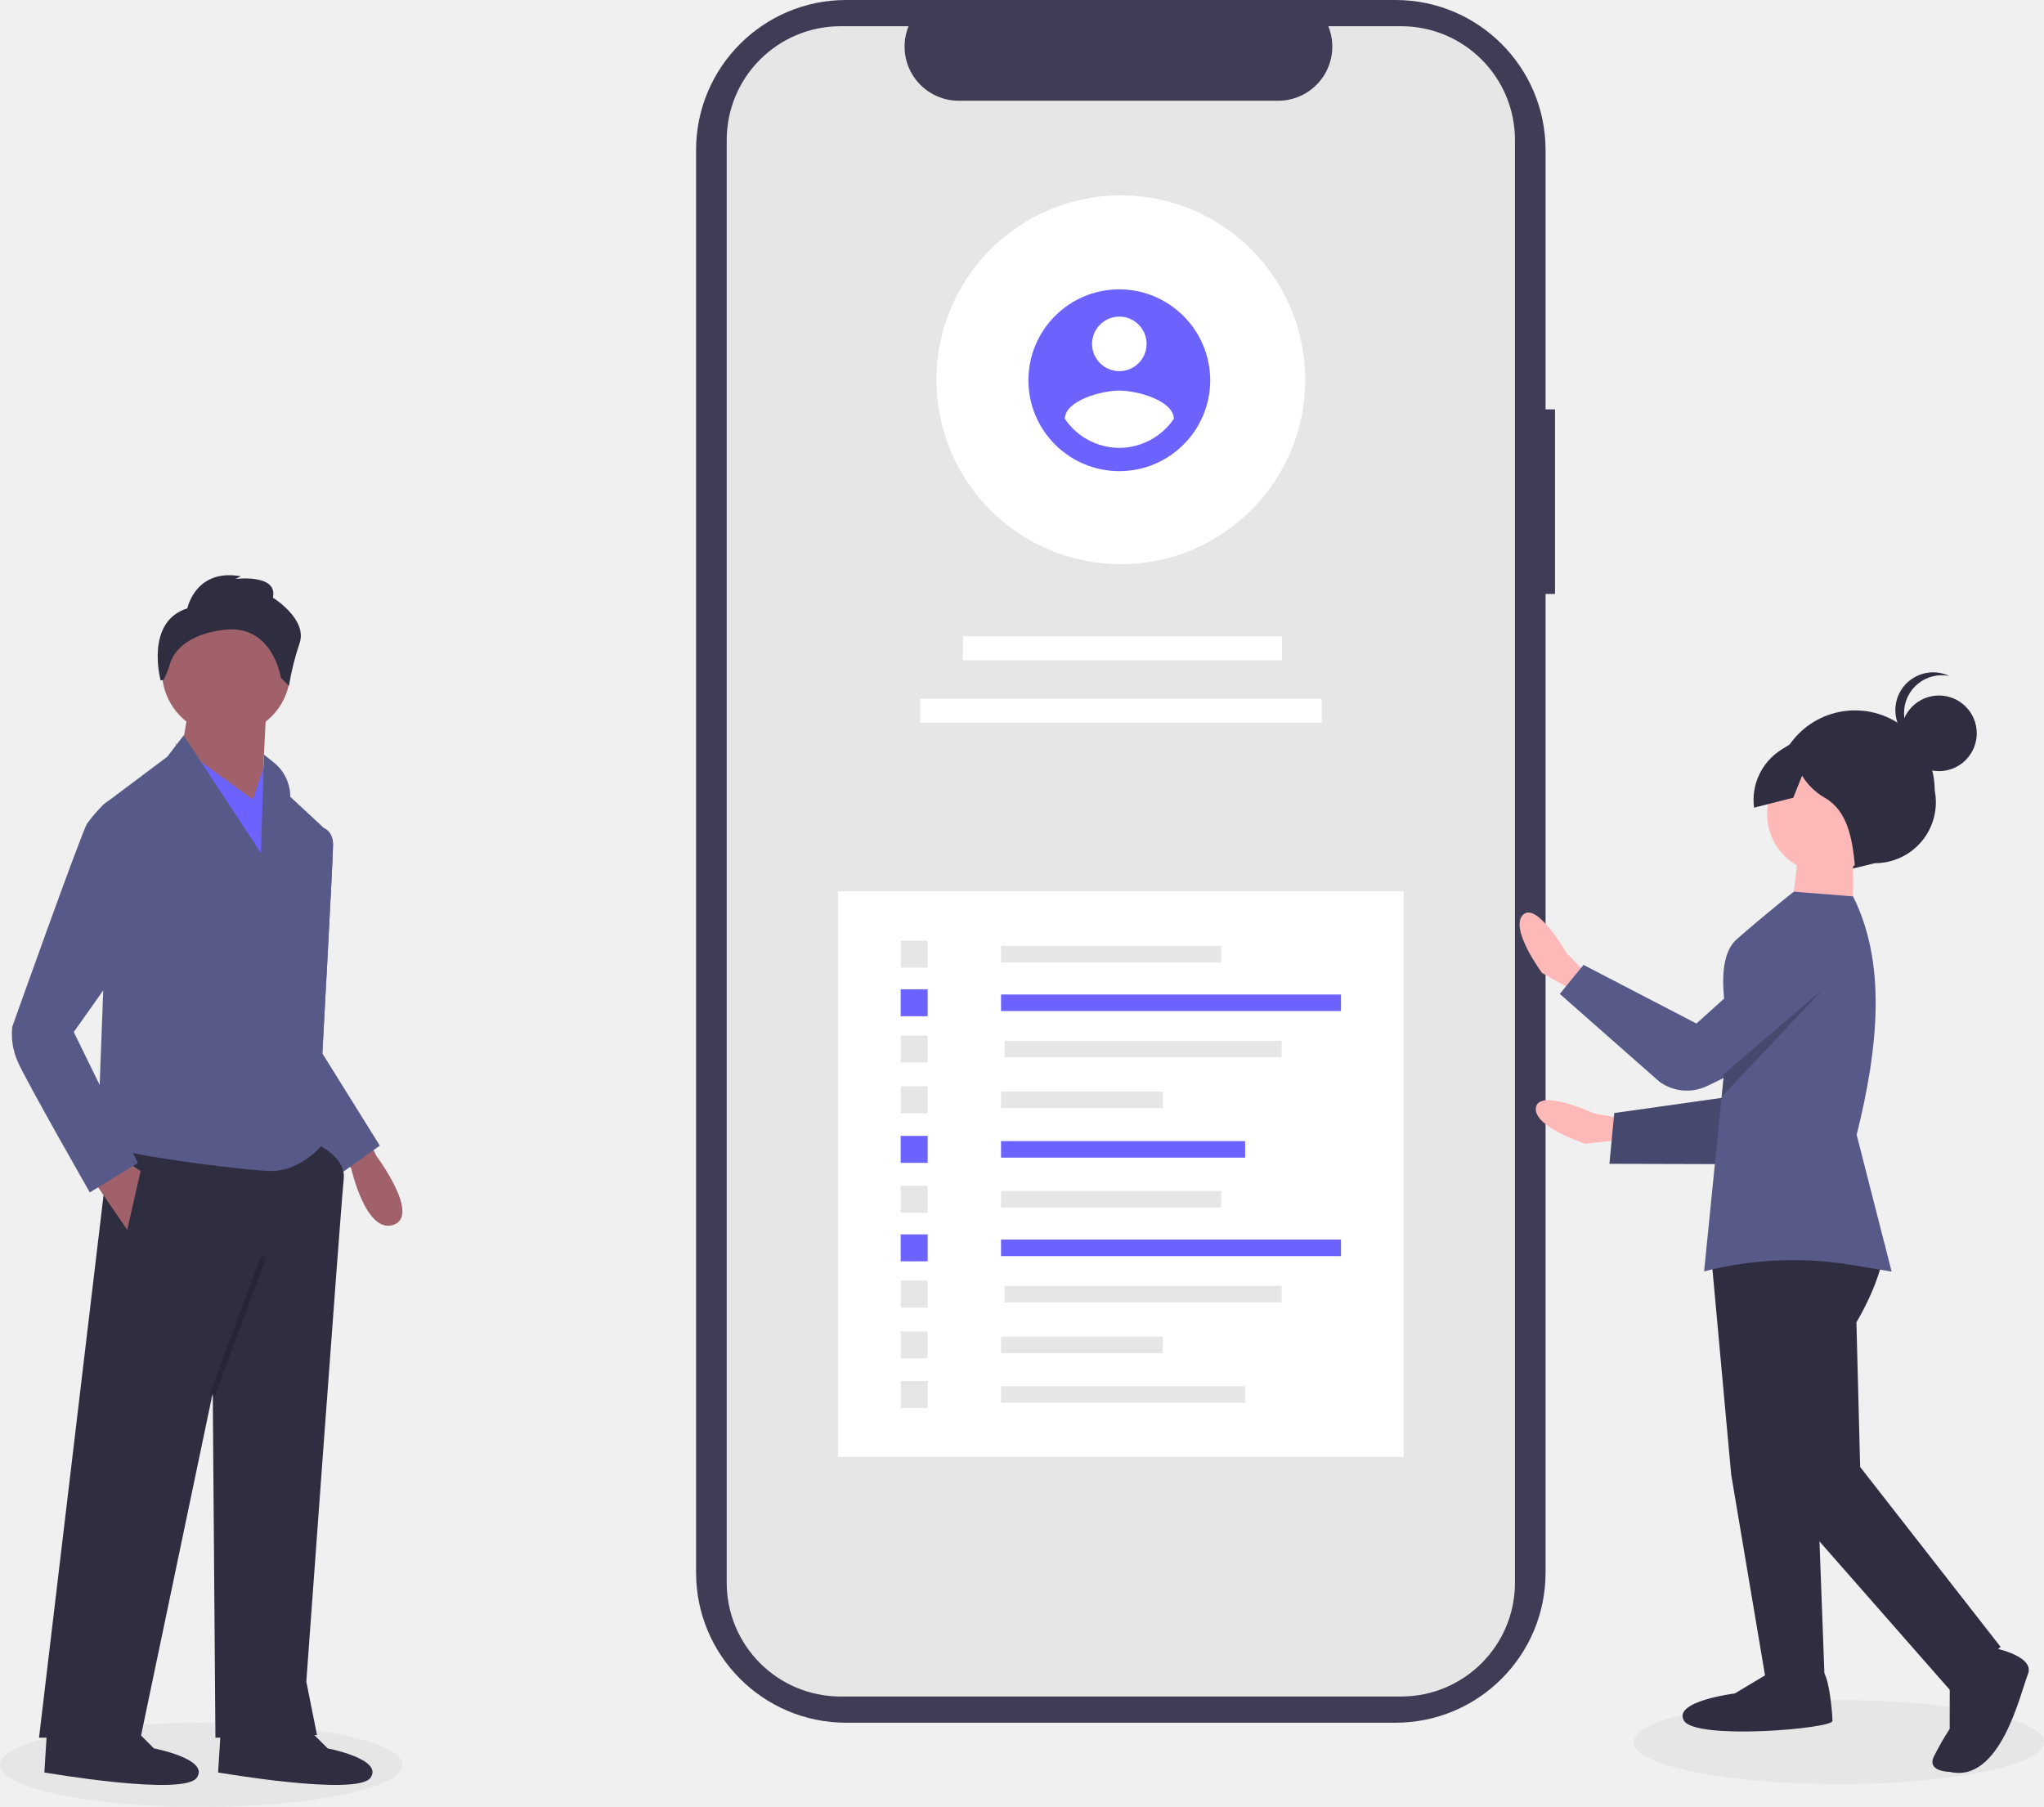
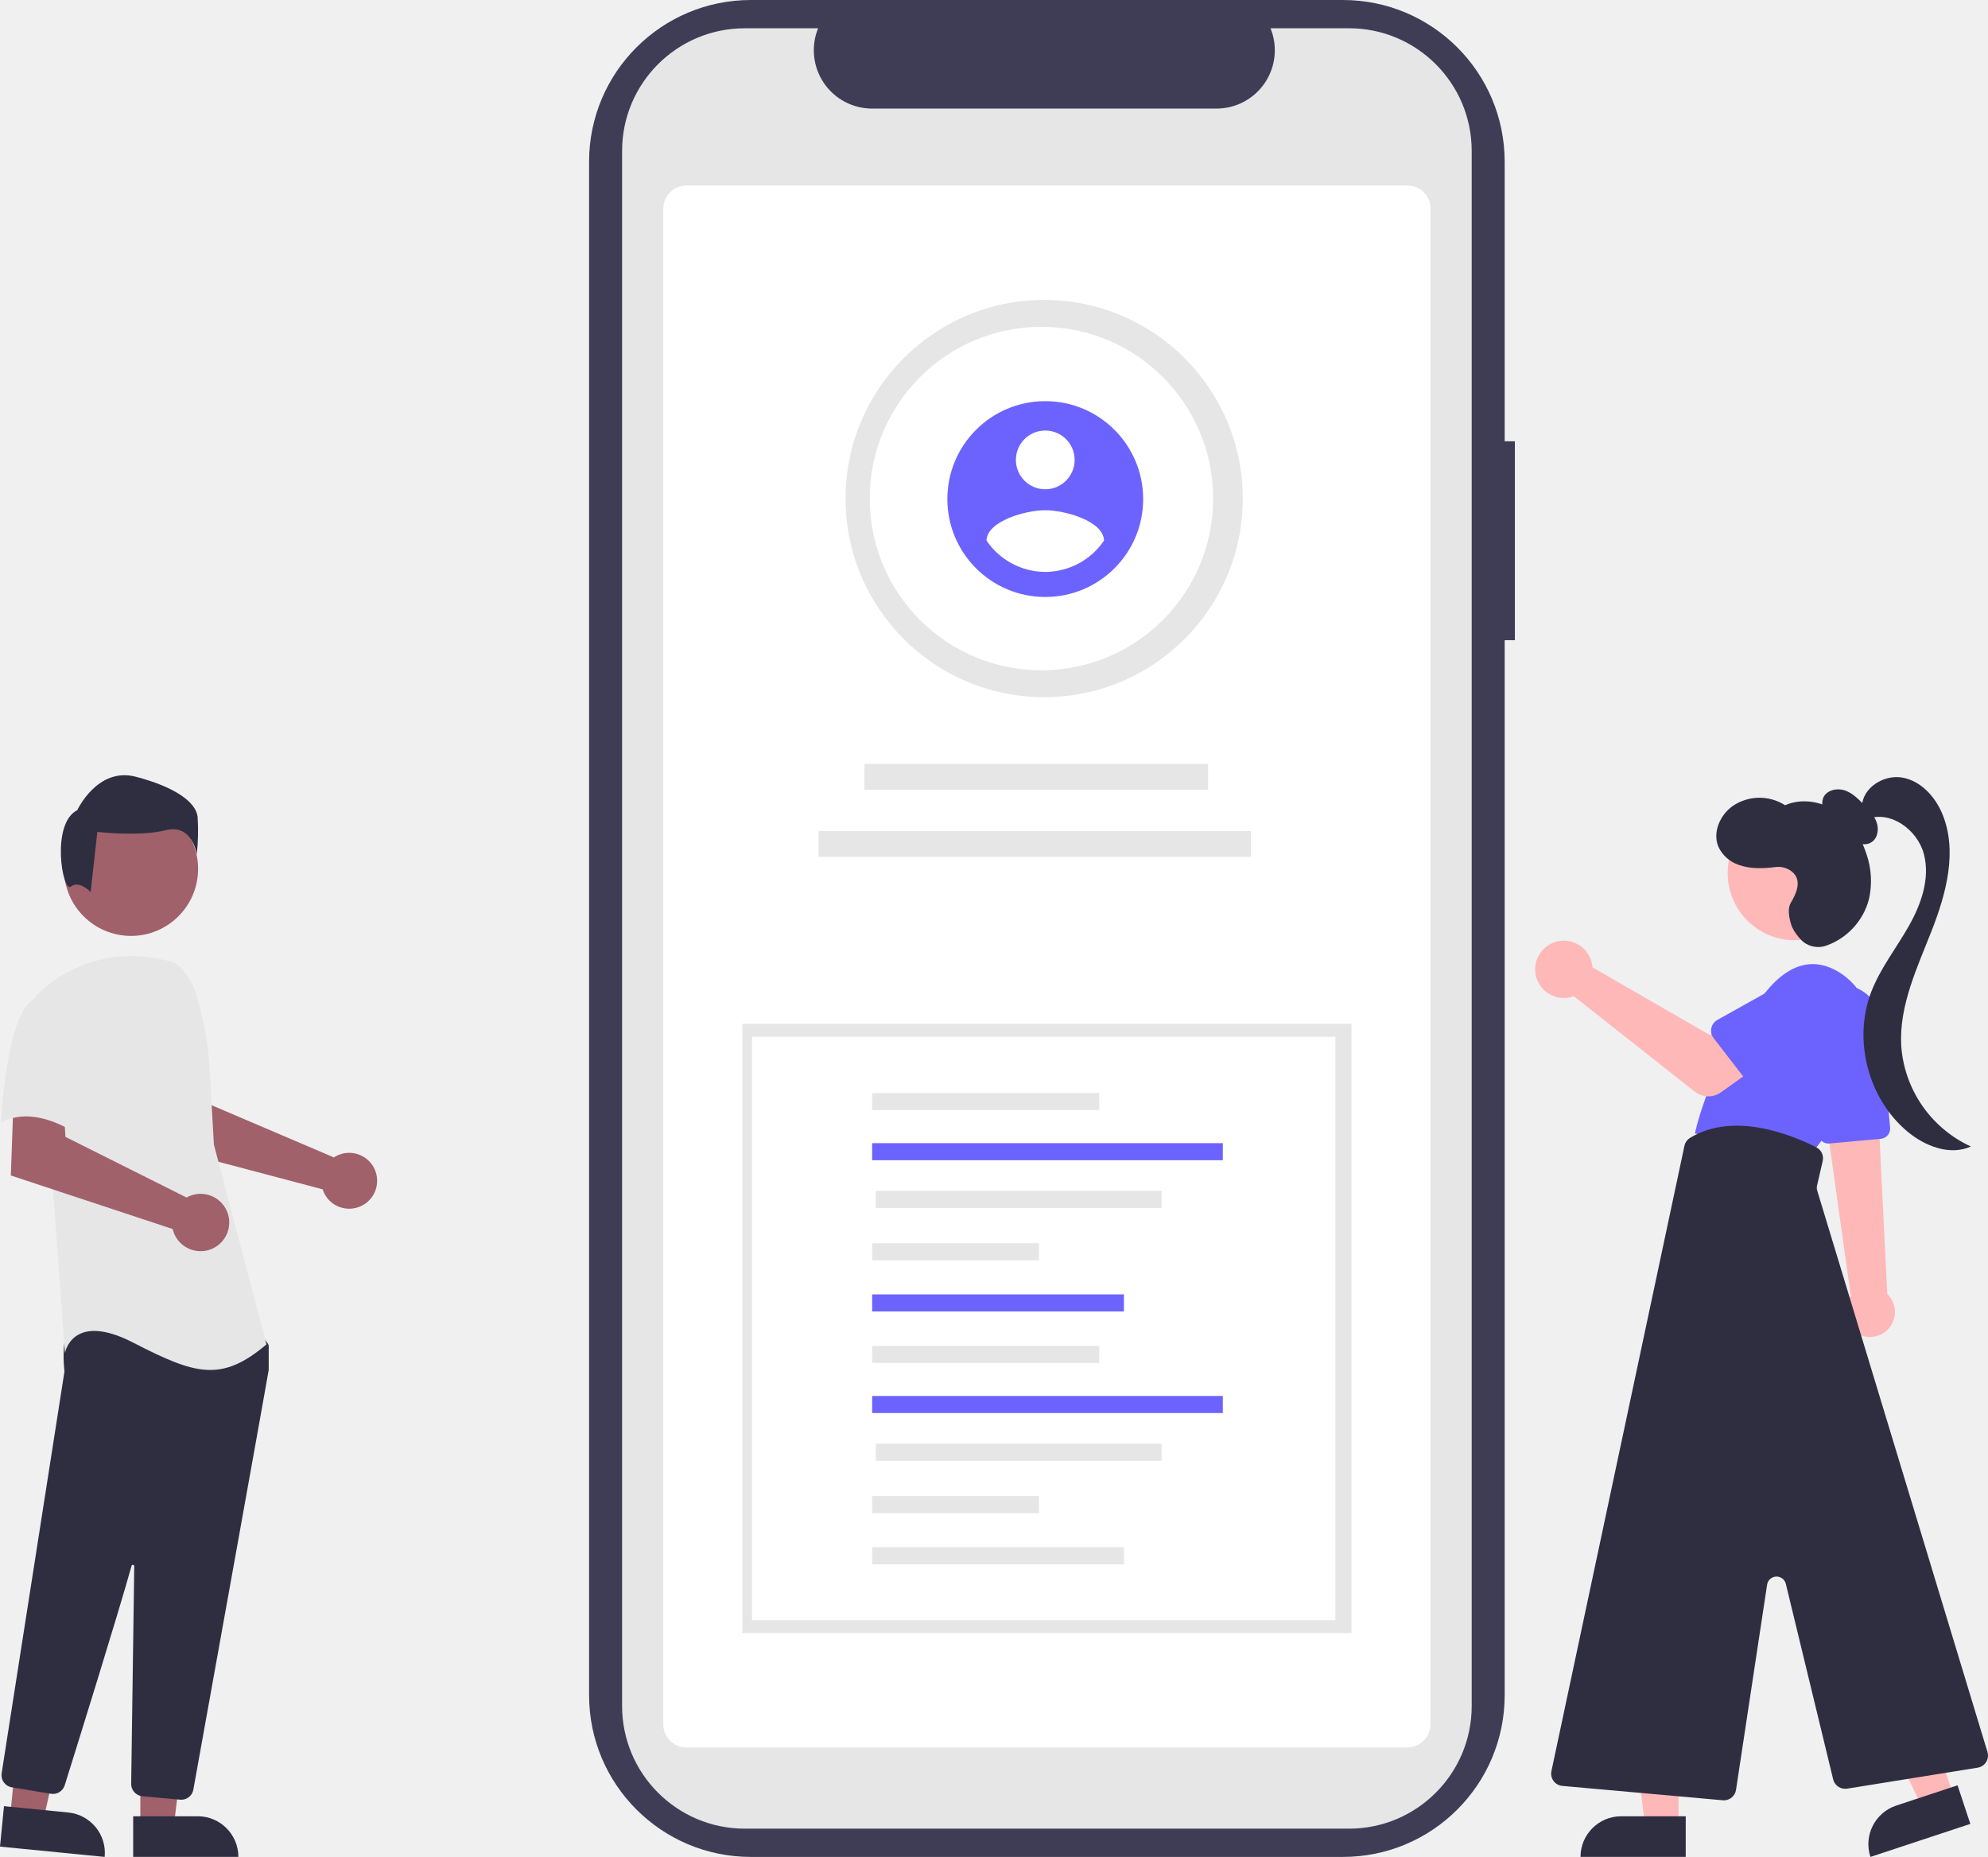
- <svg xmlns="http://www.w3.org/2000/svg" id="a33e59cf-d648-43ac-a922-97b4db9e4e4a" data-name="Layer 1" width="806.276" height="712.737" viewBox="0 0 806.276 712.737">
-   <ellipse cx="79.371" cy="696.145" rx="79.371" ry="16.591" fill="#e6e6e6" />
-   <path d="M342.209,543.135l3.105,6.417s17.626,23.523,6.738,27.209-16.667-22.311-16.667-22.311l-2.879-3.638Z" transform="translate(-196.8618 -93.63157)" fill="#a0616a" />
-   <path d="M321.905,421.621l2.897-1.226s3.429,1.226,3.429,6.498S324.014,509.133,324.014,509.133l8.435,42.175-11.598,2.109-17.924-39.011Z" transform="translate(-196.8618 -93.63157)" fill="#575a89" />
-   <path d="M321.905,421.621l2.897-1.226s3.429,1.226,3.429,6.498S324.014,509.133,324.014,509.133l22.669,36.376-14.761,10.544-28.995-41.647Z" transform="translate(-196.8618 -93.63157)" fill="#575a89" />
-   <path d="M319.797,543.927s13.707,5.272,12.652,14.761-14.761,198.221-14.761,198.221l4.217,21.087-40.066,1.054-1.054-136.013-28.468,136.013H212.251l28.468-239.341Z" transform="translate(-196.8618 -93.63157)" fill="#2f2e41" />
-   <path d="M316.633,773.779l9.489,9.489s22.142,4.217,16.87,11.598-60.099-2.109-60.099-2.109l1.054-16.87Z" transform="translate(-196.8618 -93.63157)" fill="#2f2e41" />
-   <path d="M248.1,773.779l9.489,9.489s22.142,4.217,16.87,11.598-60.099-2.109-60.099-2.109l1.054-16.87Z" transform="translate(-196.8618 -93.63157)" fill="#2f2e41" />
-   <circle cx="89.195" cy="264.727" r="25.305" fill="#a0616a" />
-   <polygon points="105.011 279.489 102.902 322.717 70.216 303.739 74.434 279.489 105.011 279.489" fill="#a0616a" />
-   <polygon points="69.162 293.195 99.739 315.337 105.011 299.521 114.5 324.826 109.228 370.164 69.162 293.195" fill="#6c63ff" />
-   <path d="M269.302,383.702l30.462,46.354,1.222-38.755,3.752,2.957a17.388,17.388,0,0,1,6.625,13.656h0l14.761,13.707-5.272,52.718-1.054,62.208s6.326,5.272,4.217,8.435-10.544,10.544-20.033,10.544-68.534-7.381-68.534-11.598,2.109-59.044,2.109-59.044V411.077l25.305-18.979Z" transform="translate(-196.8618 -93.63157)" fill="#575a89" />
-   <polygon points="36.477 465.057 50.184 485.09 55.455 461.894 49.129 457.676 36.477 465.057" fill="#a0616a" />
-   <rect x="261.42" y="615.662" width="58.525" height="2.109" transform="translate(-585.4007 582.1884) rotate(-69.73678)" opacity="0.2" />
-   <path d="M270.769,333.581s3.163-15.815,21.087-12.652l-2.109,1.054s16.87-2.109,14.761,7.381c0,0,13.707,8.435,10.544,17.924a107.284,107.284,0,0,0-4.217,16.87l-3.163-3.163s-3.163-21.087-22.142-18.979c-14.234,1.582-20.033,8.303-21.516,13.147a42.782,42.782,0,0,1-2.605,6.627l-1.184.26S253.899,338.853,270.769,333.581Z" transform="translate(-196.8618 -93.63157)" fill="#2f2e41" />
-   <path d="M249.154,410.023l-9.598-.445-2,1.5a63.119,63.119,0,0,0-6.326,7.381c-2.109,3.163-29.522,80.132-29.522,80.132a26.867,26.867,0,0,0,2.109,13.707c3.163,7.381,28.468,51.664,28.468,51.664l18.979-11.598-25.305-51.664,17.924-25.305Z" transform="translate(-196.8618 -93.63157)" fill="#575a89" />
-   <path d="M810.257,255.107h-3.734V152.828a59.196,59.196,0,0,0-59.197-59.197H530.634a59.196,59.196,0,0,0-59.197,59.197V713.94a59.196,59.196,0,0,0,59.197,59.197H747.327a59.196,59.196,0,0,0,59.197-59.197V327.911h3.734Z" transform="translate(-196.8618 -93.63157)" fill="#3f3d56" />
-   <path d="M794.455,148.864V717.904a44.899,44.899,0,0,1-44.89,44.89H528.43a44.903,44.903,0,0,1-44.908-44.89V148.864a44.903,44.903,0,0,1,44.908-44.89H555.255a21.349,21.349,0,0,0,19.749,29.39h126.077a21.348,21.348,0,0,0,19.749-29.39h28.735A44.899,44.899,0,0,1,794.455,148.864Z" transform="translate(-196.8618 -93.63157)" fill="#e6e6e6" />
-   <rect x="330.58" y="351.565" width="223.094" height="223.094" fill="#fff" />
-   <rect x="379.838" y="250.974" width="125.838" height="9.458" fill="#fff" />
-   <rect x="363.001" y="275.551" width="158.368" height="9.458" fill="#fff" />
-   <rect x="394.865" y="373.102" width="86.842" height="6.527" fill="#e6e6e6" />
-   <rect x="394.865" y="392.264" width="134.103" height="6.527" fill="#6c63ff" />
-   <rect x="396.26" y="410.513" width="109.291" height="6.527" fill="#e6e6e6" />
-   <rect x="394.865" y="430.536" width="63.802" height="6.527" fill="#e6e6e6" />
-   <rect x="394.865" y="450.095" width="96.294" height="6.527" fill="#6c63ff" />
-   <rect x="355.284" y="371.049" width="10.634" height="10.634" fill="#e6e6e6" />
-   <rect x="355.284" y="390.21" width="10.634" height="10.634" fill="#6c63ff" />
-   <rect x="355.284" y="408.459" width="10.634" height="10.634" fill="#e6e6e6" />
-   <rect x="355.284" y="428.483" width="10.634" height="10.634" fill="#e6e6e6" />
-   <rect x="355.284" y="448.042" width="10.634" height="10.634" fill="#6c63ff" />
-   <rect x="394.865" y="469.776" width="86.842" height="6.527" fill="#e6e6e6" />
-   <rect x="394.865" y="488.937" width="134.103" height="6.527" fill="#6c63ff" />
-   <rect x="396.26" y="507.187" width="109.291" height="6.527" fill="#e6e6e6" />
-   <rect x="394.865" y="527.21" width="63.802" height="6.527" fill="#e6e6e6" />
-   <rect x="394.865" y="546.769" width="96.294" height="6.527" fill="#e6e6e6" />
-   <rect x="355.284" y="467.722" width="10.634" height="10.634" fill="#e6e6e6" />
-   <rect x="355.284" y="486.884" width="10.634" height="10.634" fill="#6c63ff" />
-   <rect x="355.284" y="505.133" width="10.634" height="10.634" fill="#e6e6e6" />
-   <rect x="355.284" y="525.157" width="10.634" height="10.634" fill="#e6e6e6" />
-   <rect x="355.284" y="544.715" width="10.634" height="10.634" fill="#e6e6e6" />
-   <circle cx="442.126" cy="149.795" r="72.736" fill="#fff" />
-   <path d="M638.388,207.756a35.856,35.856,0,1,0,35.856,35.856A35.961,35.961,0,0,0,638.388,207.756Zm0,10.757A10.757,10.757,0,1,1,627.631,229.27a10.793,10.793,0,0,1,10.757-10.757Zm0,51.784a26.121,26.121,0,0,1-21.514-11.481c.172-7.171,14.342-11.119,21.514-11.119s21.341,3.948,21.514,11.119a26.164,26.164,0,0,1-21.514,11.481Z" transform="translate(-196.8618 -93.63157)" fill="#6c63ff" />
-   <ellipse cx="725.333" cy="687.145" rx="80.943" ry="16.591" fill="#e6e6e6" />
-   <path d="M836.406,534.708,825.775,532.864s-21.726-10.026-23.043-2.433S822.149,544.75,822.149,544.75l22.315-2.387Z" transform="translate(-196.8618 -93.63157)" fill="#ffb8b8" />
-   <polygon points="701.374 364.197 686.483 432.01 636.77 439.031 634.864 459.037 698.973 459.207 731.035 400.629 701.374 364.197" fill="#575a89" />
-   <polygon points="701.374 364.197 686.483 432.01 636.77 439.031 634.864 459.037 698.973 459.207 731.035 400.629 701.374 364.197" opacity="0.2" />
-   <path d="M822.565,477.495l-7.586-7.672s-11.872-20.775-17.352-15.356,7.5,22.93,7.5,22.93l19.556,11.009Z" transform="translate(-196.8618 -93.63157)" fill="#ffb8b8" />
-   <path d="M927.075,436.386l9.34-2.277a24.044,24.044,0,0,0,23.598-28.806v0a31.428,31.428,0,0,0-31.388-31.467h-0a31.428,31.428,0,0,0-31.467,31.388v0A24.974,24.974,0,0,0,927.075,436.386Z" transform="translate(-196.8618 -93.63157)" fill="#2f2e41" />
-   <polygon points="675.283 498.398 682.885 581.64 696.654 663.348 719.774 663.377 716.792 583.224 704.584 486.104 675.283 498.398" fill="#2f2e41" />
-   <path d="M896.605,752.359l-15.425,9.229s-24.665,3.052-20.051,10.764,58.567,3.156,58.571.074-1.516-20.039-4.599-20.043Z" transform="translate(-196.8618 -93.63157)" fill="#2f2e41" />
-   <path d="M940.391,584.838s-.434,11.901-11.246,30.383l1.47,57.031,55.399,70.971L965.955,760.153l-67.722-77.152-16.839-92.502L903,568.948Z" transform="translate(-196.8618 -93.63157)" fill="#2f2e41" />
-   <path d="M981.39,743.218s18.492,3.106,15.4,10.809-10.844,43.144-30.875,38.495c0,0-9.248-.012-6.158-6.173a111.496,111.496,0,0,1,6.179-10.782l.025-20.037Z" transform="translate(-196.8618 -93.63157)" fill="#2f2e41" />
-   <circle cx="720.204" cy="321.2" r="23.12" fill="#ffb8b8" />
-   <polygon points="730.974 336.627 730.941 362.83 706.28 362.799 709.395 336.6 730.974 336.627" fill="#ffb8b8" />
-   <path d="M943.038,595.199l-15.3-2.56a141.802,141.802,0,0,0-58.68,2.47l6.92-68.89.9-8.98,1.93-19.23s-6.67-25.34,3.12-33.9c11.95-10.45,22.53-18.77,22.53-18.77l23.36,1.87c13.06,26.04,10.23,58.77,1.42,94.03Z" transform="translate(-196.8618 -93.63157)" fill="#575a89" />
-   <path d="M917.537,450.782,866.049,497.358l-44.556-23.139-9.355,11.449,39.358,34.678a18.501,18.501,0,0,0,18.838,1.616l50.209-24.299Z" transform="translate(-196.8618 -93.63157)" fill="#575a89" />
-   <circle cx="764.834" cy="289.25" r="14.917" fill="#2f2e41" />
-   <path d="M947.932,374.863A14.91,14.91,0,0,1,965.784,360.258a14.91,14.91,0,1,0-9.299,28.1A14.904,14.904,0,0,1,947.932,374.863Z" transform="translate(-196.8618 -93.63157)" fill="#2f2e41" />
-   <path d="M935.136,383.322l-20.11-3.703-15.465,9.693a23.46,23.46,0,0,0-10.807,22.895l15.489-3.926,3.468-8.697h0a25.371,25.371,0,0,0,9.041,8.777c8.776,5.038,10.81,15.746,11.848,27.293l16.966-9.227,10.811-16.941Z" transform="translate(-196.8618 -93.63157)" fill="#2f2e41" />
-   <polygon points="719.276 390.037 679.117 432.587 680.016 423.607 719.276 390.037" opacity="0.2" />
+ <svg xmlns="http://www.w3.org/2000/svg" id="ace505a7-e733-4353-98c8-975df89a5922" data-name="Layer 1" width="728.082" height="680.001" viewBox="0 0 728.082 680.001">
+   <path id="a55003b0-0446-4784-a3ce-c481a9759178" data-name="Path 339" d="M790.764,271.594h-3.736v-102.354a59.24,59.24,0,0,0-59.24-59.24h-216.846a59.24,59.24,0,0,0-59.24,59.24v561.521a59.24,59.24,0,0,0,59.24,59.24h216.85a59.24,59.24,0,0,0,59.24-59.24v-386.31h3.732Z" transform="translate(-235.959 -109.9995)" fill="#3f3d56" />
+   <path id="ad332593-d547-4870-8db7-c0503e6eb31e" data-name="Path 340" d="M774.954,165.275v569.452a44.93,44.93,0,0,1-44.913,44.923h-221.306a44.937,44.937,0,0,1-44.941-44.928v-569.447a44.936,44.936,0,0,1,44.941-44.922h26.845a21.364,21.364,0,0,0,19.764,29.411h126.168a21.364,21.364,0,0,0,19.76-29.415h28.756a44.93,44.93,0,0,1,44.922,44.913Z" transform="translate(-235.959 -109.9995)" fill="#e6e6e6" />
+   <path d="M751.374,749.925h-264a8.51,8.51,0,0,1-8.5-8.5v-555a8.51,8.51,0,0,1,8.5-8.5h264a8.51,8.51,0,0,1,8.5,8.5v555A8.51,8.51,0,0,1,751.374,749.925Z" transform="translate(-235.959 -109.9995)" fill="#fff" />
+   <circle id="edacdc74-dfad-4c1d-939b-d6c7a98a2115" data-name="Ellipse 56" cx="382.415" cy="182.571" r="72.736" fill="#e6e6e6" />
+   <circle id="aec4df6d-8b06-4bbe-8d40-2c8bcc37cf40" data-name="Ellipse 60" cx="381.415" cy="182.571" r="62.889" fill="#fff" />
+   <path id="b468b121-27e1-4684-879a-d4a6b6510a38" data-name="Path 341" d="M618.774,256.9a35.856,35.856,0,1,0,35.856,35.856,35.856,35.856,0,0,0-35.856-35.856Zm0,10.757a10.757,10.757,0,1,1-10.757,10.757,10.757,10.757,0,0,1,10.757-10.757Zm0,51.784a26.121,26.121,0,0,1-21.514-11.481c.172-7.171,14.342-11.119,21.514-11.119s21.341,3.948,21.514,11.119a26.164,26.164,0,0,1-21.514,11.484Z" transform="translate(-235.959 -109.9995)" fill="#6c63ff" />
+   <rect id="af237293-25a3-489f-aa06-65014690590a" data-name="Rectangle 26" x="316.605" y="279.75" width="125.838" height="9.458" fill="#e6e6e6" />
+   <rect id="aecd757e-3845-4054-8ef4-8f3b3f1464a2" data-name="Rectangle 27" x="299.768" y="304.327" width="158.368" height="9.458" fill="#e6e6e6" />
+   <rect id="a528162f-764e-4523-bc44-e6dc5465582a" data-name="Rectangle 25-2" x="271.868" y="374.923" width="223.094" height="223.094" fill="#e6e6e6" />
+   <rect id="ac408f88-9589-4a26-924c-e7a781ddb6bc" data-name="Rectangle 25-3" x="275.415" y="379.643" width="213.655" height="213.655" fill="#fff" />
+   <g id="be47c712-4ebf-4226-80ad-879612060a69" data-name="Group 22">
+     <rect id="fadc6105-0551-448d-b6d9-436c4cc2b7a7" data-name="Rectangle 28" x="319.415" y="400.267" width="83.168" height="6.251" fill="#e6e6e6" />
+     <rect id="a4376b16-bb23-442d-8938-a8bcab4f190c" data-name="Rectangle 29" x="319.415" y="418.619" width="128.429" height="6.251" fill="#6c63ff" />
+     <rect id="ae6c1c25-1aef-4af7-84b7-a99cb79f7c28" data-name="Rectangle 30" x="320.75" y="436.096" width="104.667" height="6.251" fill="#e6e6e6" />
+     <rect id="ad31106a-9486-4fc6-9d92-2d07f7dcec19" data-name="Rectangle 31" x="319.415" y="455.272" width="61.103" height="6.251" fill="#e6e6e6" />
+     <rect id="e133e237-d12d-4331-8259-b0f1b7869d24" data-name="Rectangle 32" x="319.415" y="474.003" width="92.22" height="6.251" fill="#6c63ff" />
+     <rect id="a9ae706b-b3a6-4b62-8ac7-3a7f4cd0039d" data-name="Rectangle 38" x="319.415" y="492.851" width="83.168" height="6.251" fill="#e6e6e6" />
+     <rect id="bd082349-b2f2-4b60-be0c-57e16efac88b" data-name="Rectangle 39" x="319.415" y="511.202" width="128.429" height="6.251" fill="#6c63ff" />
+     <rect id="ac0416d6-b57f-4bc7-9ff0-bb8dbe215cb0" data-name="Rectangle 40" x="320.75" y="528.679" width="104.667" height="6.251" fill="#e6e6e6" />
+     <rect id="b9702d28-4113-492b-a4b0-dbfc92fa702e" data-name="Rectangle 41" x="319.415" y="547.856" width="61.103" height="6.251" fill="#e6e6e6" />
+     <rect id="b41357bb-831a-49ca-b340-115c840dd657" data-name="Rectangle 42" x="319.415" y="566.587" width="92.22" height="6.251" fill="#e6e6e6" />
+   </g>
+   <g id="ac800076-fc8a-4256-a3b5-70e496d28429" data-name="Group 23">
+     <path id="b13647df-bb42-4a02-9bba-2700c526619d" data-name="Path 385" d="M928.727,595.025a9.13,9.13,0,1,1-15.852-9.064q.031-.053.062-.106a9.826,9.826,0,0,1,.86-1.22l-7.68-54.74-.23-1.64-1.56-11.17-.23-1.61.85.04,14.88.68,3.99.18.5,10.19,2.83,57.29a9.118,9.118,0,0,1,1.58,11.17Z" transform="translate(-235.959 -109.9995)" fill="#ffb8b8" />
+     <path id="bd34735f-0976-456f-8e45-072b5e73a744" data-name="Path 386" d="M905.931,528.751l18.895-1.733a3.73,3.73,0,0,0,3.364-4.037l-3.5-39.292a14.326,14.326,0,0,0-28.538,2.548q.036.406.096.809l5.666,38.54a3.724,3.724,0,0,0,3.678,3.181A2.639,2.639,0,0,0,905.931,528.751Z" transform="translate(-235.959 -109.9995)" fill="#6c63ff" />
+     <path id="f1e660d0-c56f-45d1-8714-e8a3d2ffeea9" data-name="Path 387" d="M920.253,497.008a26.316,26.316,0,0,0-9.679-30.288c-7.125-4.875-16.875-6.625-27.375,5.875-21,25-26.5,52.5-26.5,52.5l43,7S914.322,514.22,920.253,497.008Z" transform="translate(-235.959 -109.9995)" fill="#6c63ff" />
+     <path id="eb60bd0b-2a6b-4db7-a453-977e2259822f" data-name="Path 388" d="M850.706,778.614h-12.26l-5.832-47.288h18.094Z" transform="translate(-235.959 -109.9995)" fill="#ffb8b8" />
+     <path id="b4104c20-2c86-47e7-b6b0-d86d656d7ba2" data-name="Path 389" d="M814.805,789.997h38.531v-14.887h-23.644a14.887,14.887,0,0,0-14.887,14.887Z" transform="translate(-235.959 -109.9995)" fill="#2f2e41" />
+     <path id="b4e48bf6-fea8-48c3-adaa-b392a855b3f6" data-name="Path 390" d="M951.5,767.921l-11.64,3.848-20.38-43.068,17.18-5.679Z" transform="translate(-235.959 -109.9995)" fill="#ffb8b8" />
+     <path id="a6908023-9fbc-48a9-be4c-c86c0c45ebaf" data-name="Path 391" d="M920.983,789.997l36.584-12.092-4.672-14.135-22.45,7.42a14.887,14.887,0,0,0-9.463,18.807Z" transform="translate(-235.959 -109.9995)" fill="#2f2e41" />
+     <circle id="a687fec6-02c9-4040-89ed-32d713123e7f" data-name="Ellipse 65" cx="657.301" cy="319.761" r="24.561" fill="#ffb8b8" />
+     <path id="badfc474-5669-4d61-bc01-f70cc92406de" data-name="Path 392" d="M871.755,765.451l11.385-75.145a3.5,3.5,0,0,1,6.862-.3l17.338,71.612a4.533,4.533,0,0,0,5.088,3.385l47.825-7.686a4.5,4.5,0,0,0,3.593-5.75l-62.361-205.6a3.5,3.5,0,0,1-.061-1.8l2.076-9a4.484,4.484,0,0,0-2.327-5.014c-8.492-4.333-30-13.341-46.231-3.474a4.551,4.551,0,0,0-2.079,2.927l-48.716,228.97a4.5,4.5,0,0,0,4,5.419l58.757,5.262q.2.018.4.018a4.508,4.508,0,0,0,4.448-3.825Z" transform="translate(-235.959 -109.9995)" fill="#2f2e41" />
+     <path id="eb685785-93ca-4296-839e-b201e57ae5bb" data-name="Path 393" d="M909.546,412.407a18.58,18.58,0,0,1-4.855-4.22,6.3,6.3,0,0,1-.97-6.1c1.241-2.738,4.928-3.6,7.786-2.671s5.065,3.172,7.153,5.333c1.839,1.9,3.731,3.892,4.6,6.391s.424,5.668-1.746,7.185c-2.13,1.488-5.192.879-7.24-.719s-3.316-3.97-4.525-6.27Z" transform="translate(-235.959 -109.9995)" fill="#2f2e41" />
+     <path id="a7ccb8bb-f2b9-4447-b454-9c546e399f41" data-name="Path 394" d="M917.865,405.409c.136-6.92,8.024-11.883,14.837-10.656s12.049,7.035,14.67,13.441c5.538,13.535,1.381,28.979-3.955,42.6s-11.94,27.439-11.161,42.043a43.925,43.925,0,0,0,25.515,37c-7.688,3.485-16.878-.115-23.339-5.548-14.348-12.065-19.886-33.546-13.161-51.044,3.317-8.631,9.163-16.015,13.727-24.056s7.913-17.518,5.556-26.459-12.385-16.179-20.958-12.72Z" transform="translate(-235.959 -109.9995)" fill="#2f2e41" />
+     <path id="bd42e2a1-f38b-413b-b655-cc202f14f4c1" data-name="Path 395" d="M891.787,440.659c2.141-3.618,4.3-8.368.388-11.531a8.064,8.064,0,0,0-6.05-1.6c-4.412.532-9.217.751-13.488-.852a12.644,12.644,0,0,1-7.335-6.591c-2.2-5.224.556-11.572,5.165-14.874a17.4,17.4,0,0,1,19.258-.341c5.97-2.637,13.213-1.464,18.637,2.166s9.135,9.443,11.151,15.65a30.206,30.206,0,0,1,.923,16.615,24.692,24.692,0,0,1-15.316,16.879,8.892,8.892,0,0,1-8.782-1.3s-3.385-2.955-4.444-6.514C891.079,445.629,890.644,442.592,891.787,440.659Z" transform="translate(-235.959 -109.9995)" fill="#2f2e41" />
+     <path id="a0cecca8-8fe0-4420-9365-651f9eef8dd5" data-name="Path 397" d="M818.925,462.575a10.524,10.524,0,0,1,.239,1.64l42.957,24.782,10.441-6.011,11.131,14.572-17.45,12.438a8,8,0,0,1-9.6-.234l-44.3-34.946a10.5,10.5,0,1,1,6.576-12.241Z" transform="translate(-235.959 -109.9995)" fill="#ffb8b8" />
+     <path id="b21f2b01-13d8-4bae-8637-c810de2f9faf" data-name="Path 398" d="M863.558,490.171l13.884,17.994a4.5,4.5,0,0,0,6.8.373l15.717-16.321a12.5,12.5,0,0,0-14.926-20.056q-.204.152-.401.312l-19.712,11.022a4.5,4.5,0,0,0-1.365,6.676Z" transform="translate(-235.959 -109.9995)" fill="#6c63ff" />
+   </g>
+   <g id="b22d1c68-5a77-444f-a5cc-3f82f20a89dd" data-name="Group 24">
+     <path id="e5b1612b-0075-49ae-a43a-e875f9772667" data-name="Path 552" d="M359.66,533.056a10.091,10.091,0,0,0-1.411.787l-44.852-19.143-1.6-11.815-17.922-.11,1.059,27.1,59.2,15.658a10.606,10.606,0,0,0,.448,1.208,10.235,10.235,0,1,0,5.079-13.682Z" transform="translate(-235.959 -109.9995)" fill="#a0616a" />
+     <path id="aa9c986c-d78a-4457-b2bb-b0791fabccea" data-name="Path 553" d="M287.357,778.615h12.26l5.832-47.288h-18.094Z" transform="translate(-235.959 -109.9995)" fill="#a0616a" />
+     <path id="b210f84f-9c85-4cf8-a59b-65b7d4fb35d0" data-name="Path 554" d="M308.374,775.112h-23.644v14.882h38.531a14.887,14.887,0,0,0-14.887-14.887h-0Z" transform="translate(-235.959 -109.9995)" fill="#2f2e41" />
+     <path id="f66096e0-a946-448d-a2e8-3cde5fe284ed" data-name="Path 555" d="M239.677,775.152l12.2,1.2,10.441-46.488-18.007-1.769Z" transform="translate(-235.959 -109.9995)" fill="#a0616a" />
+     <path id="fcefb2c9-d6d5-4bec-a5f5-cc8066a5bb74" data-name="Path 556" d="M260.944,773.728,237.418,771.411,235.959,786.224l38.337,3.776A14.884,14.884,0,0,0,260.943,773.728Z" transform="translate(-235.959 -109.9995)" fill="#2f2e41" />
+     <circle id="b1d8892c-f39d-4126-8224-86b256c1ff9d" data-name="Ellipse 84" cx="47.985" cy="318.169" r="24.561" fill="#a0616a" />
+     <path id="ac2d3eab-b9a5-4eb5-9d63-fe405943fbfc" data-name="Path 557" d="M302.357,769.053a4.471,4.471,0,0,0,4.415-3.7c6.341-35.219,27.088-150.4,27.584-153.593a1.416,1.416,0,0,0,.016-.222v-8.588a1.489,1.489,0,0,0-.279-.872l-2.74-3.838a1.479,1.479,0,0,0-1.144-.625c-15.622-.732-66.784-2.879-69.256.209h0c-2.482,3.1-1.6,12.507-1.4,14.36l-.01.193-22.985,147a4.512,4.512,0,0,0,3.715,5.135l14.356,2.365a4.521,4.521,0,0,0,5.025-3.093c4.44-14.188,19.329-61.918,24.489-80.387a.5.5,0,0,1,.981.139c-.258,17.606-.881,62.523-1.1,78.037l-.023,1.671a4.518,4.518,0,0,0,4.093,4.536l13.843,1.254A4.174,4.174,0,0,0,302.357,769.053Z" transform="translate(-235.959 -109.9995)" fill="#2f2e41" />
+     <path id="bbed60f3-1a89-4078-91d7-bc96163e326a" data-name="Path 99" d="M299.532,462.387c4.286,2.548,6.851,7.23,8.323,12a113.686,113.686,0,0,1,4.884,27.159l1.556,27.6,19.255,73.17c-16.689,14.121-26.315,10.911-48.781-.639s-25.032,3.851-25.032,3.851l-4.492-62.258-6.418-68.032a30.172,30.172,0,0,1,4.862-4.674,49.659,49.659,0,0,1,42.442-9Z" transform="translate(-235.959 -109.9995)" fill="#e6e6e6" />
+     <path id="ff536e95-7831-431c-8ca8-0e166a93b4bb" data-name="Path 558" d="M305.786,547.833a10.528,10.528,0,0,0-1.5.7l-44.35-22.2-.736-12.026-18.294-1.261-.98,27.413,59.266,19.6a10.5,10.5,0,1,0,6.593-12.232Z" transform="translate(-235.959 -109.9995)" fill="#a0616a" />
+     <path id="ed99b844-bab2-4090-afff-3e8d6994d5eb" data-name="Path 101" d="M249.147,475.545c-10.911,3.851-12.834,45.574-12.834,45.574,12.837-7.06,28.241,4.493,28.241,4.493s3.209-10.912,7.06-25.032a24.53,24.53,0,0,0-5.134-23.106S260.059,471.692,249.147,475.545Z" transform="translate(-235.959 -109.9995)" fill="#e6e6e6" />
+     <path id="a410275c-d14b-4b59-9c0e-be849f4d4fe2" data-name="Path 102" d="M261.926,434.664c3.06-2.448,7.235,2,7.235,2l2.448-22.031s15.3,1.833,25.094-.612,11.323,8.875,11.323,8.875a78.584,78.584,0,0,0,.306-13.771c-.612-5.508-8.568-11.017-22.645-14.689s-21.421,12.241-21.421,12.241C254.468,411.572,258.862,437.113,261.926,434.664Z" transform="translate(-235.959 -109.9995)" fill="#2f2e41" />
+   </g>
</svg>
